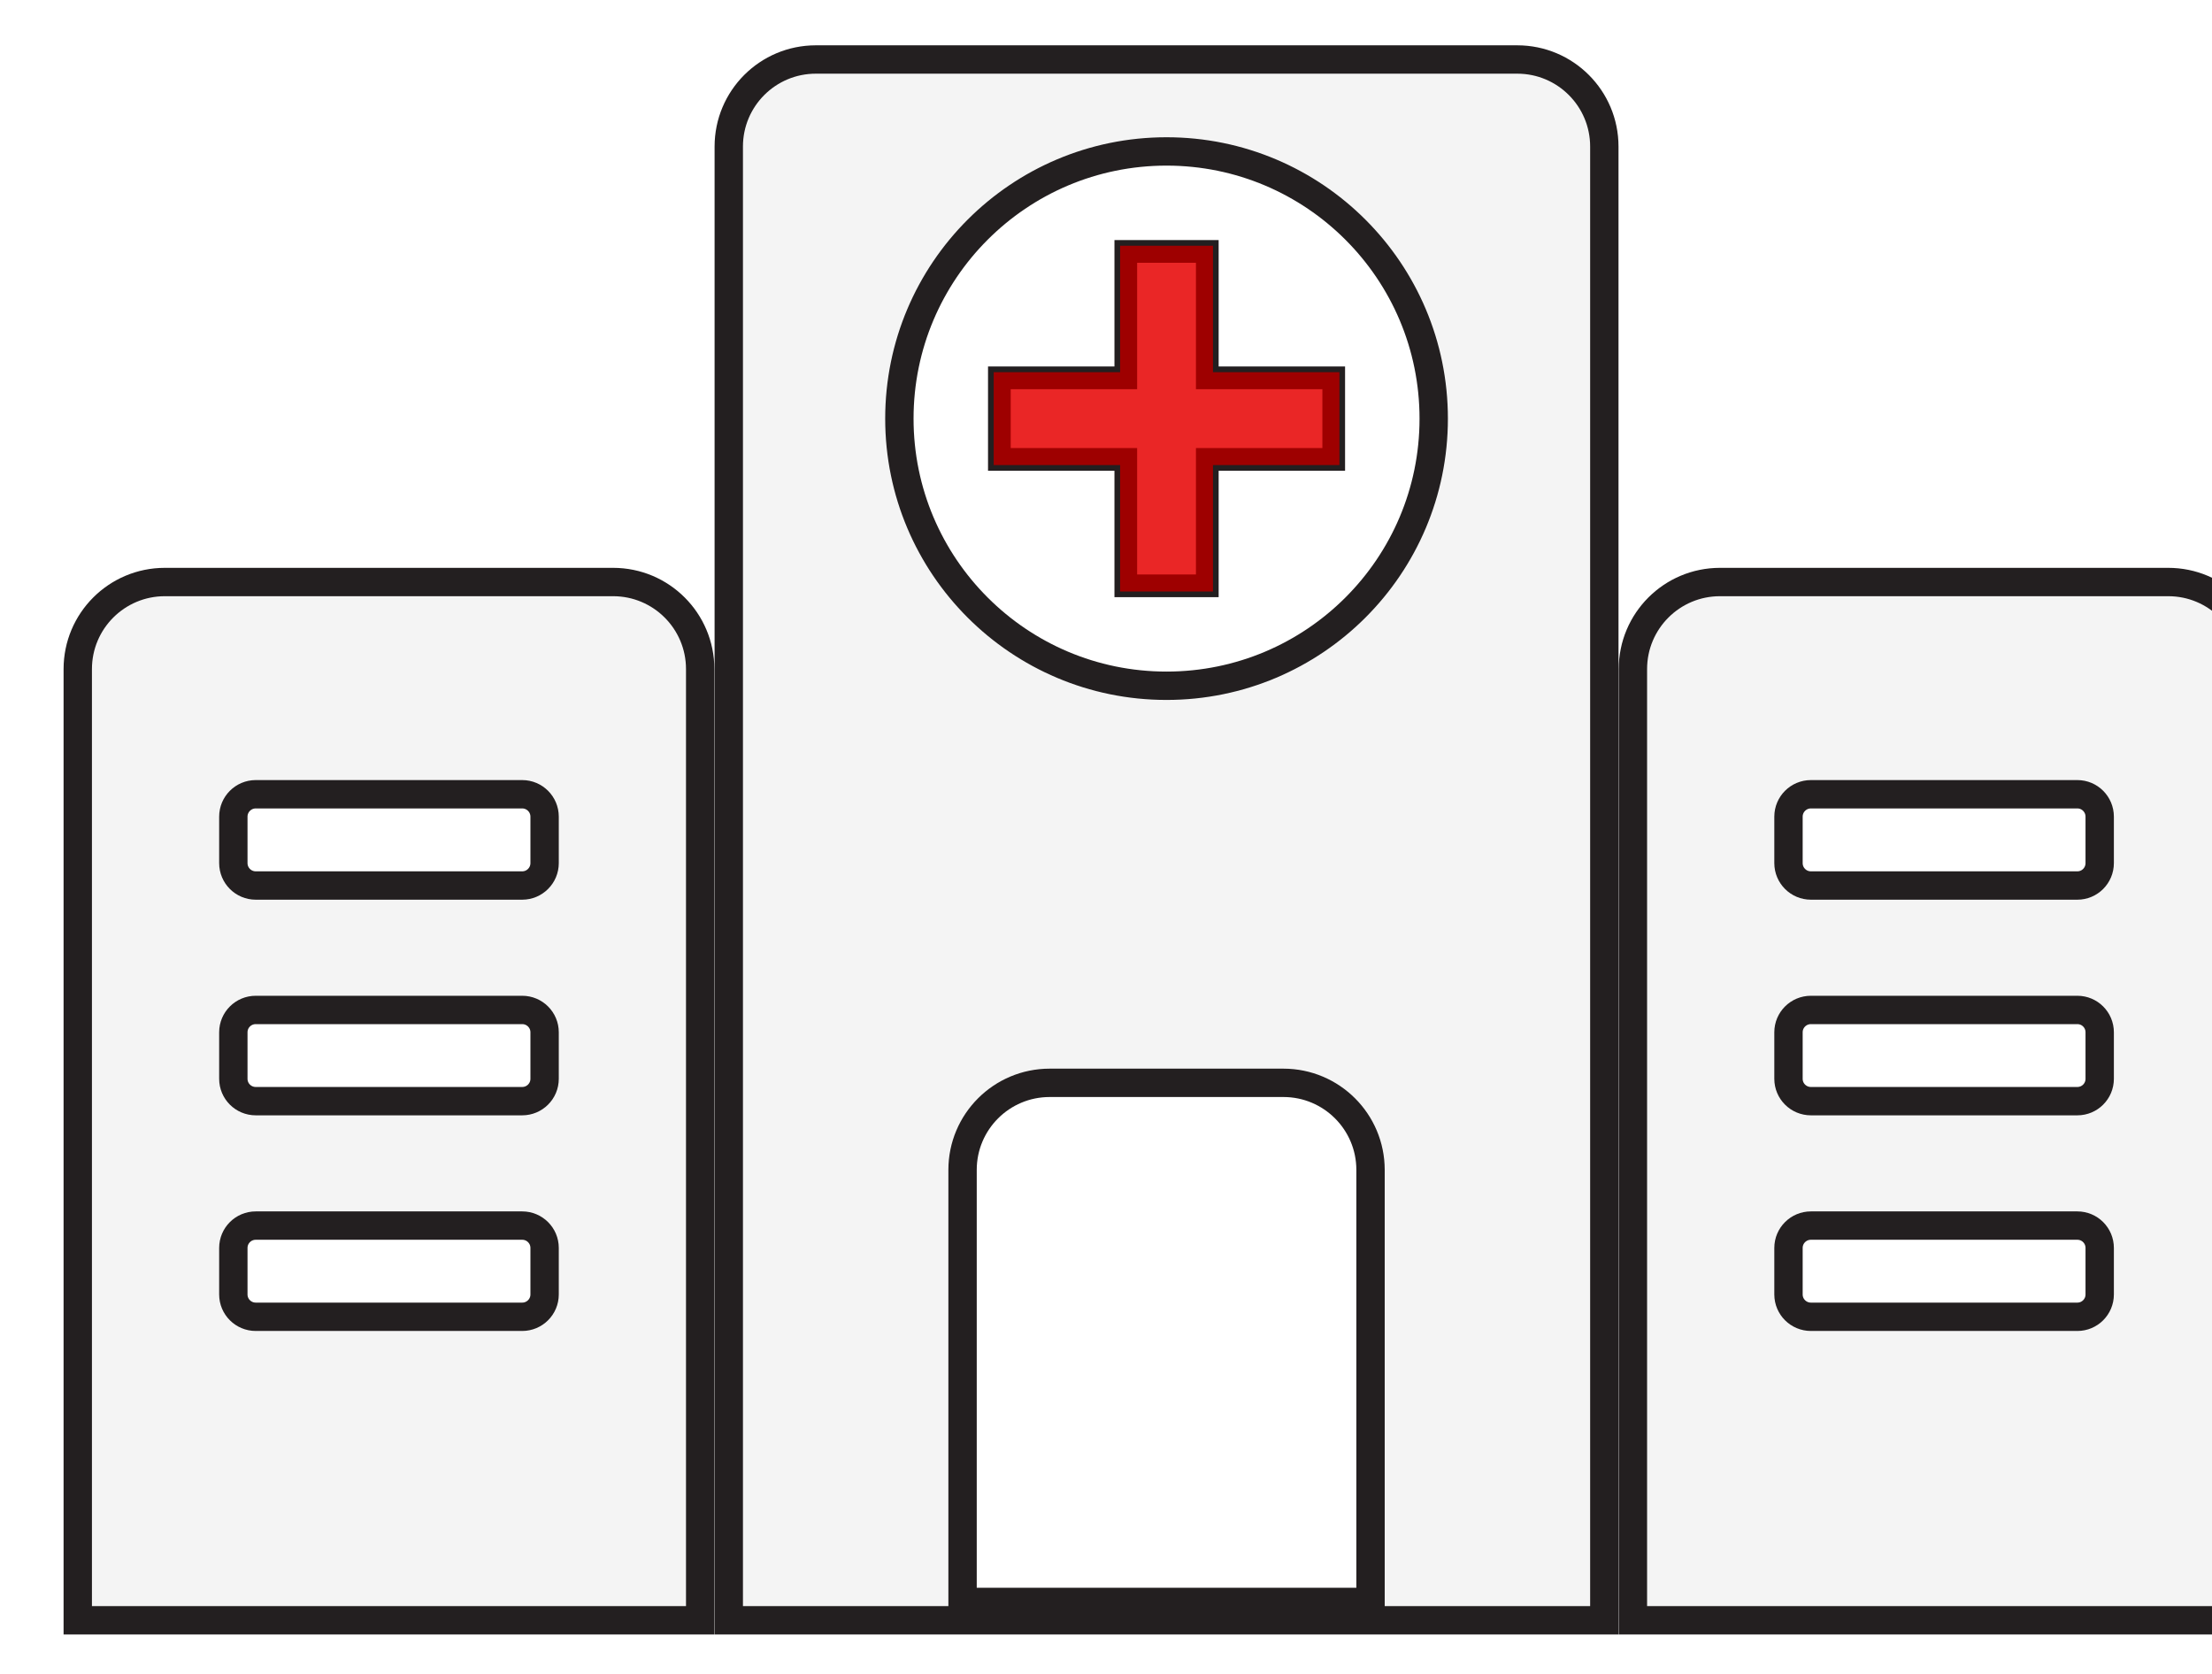
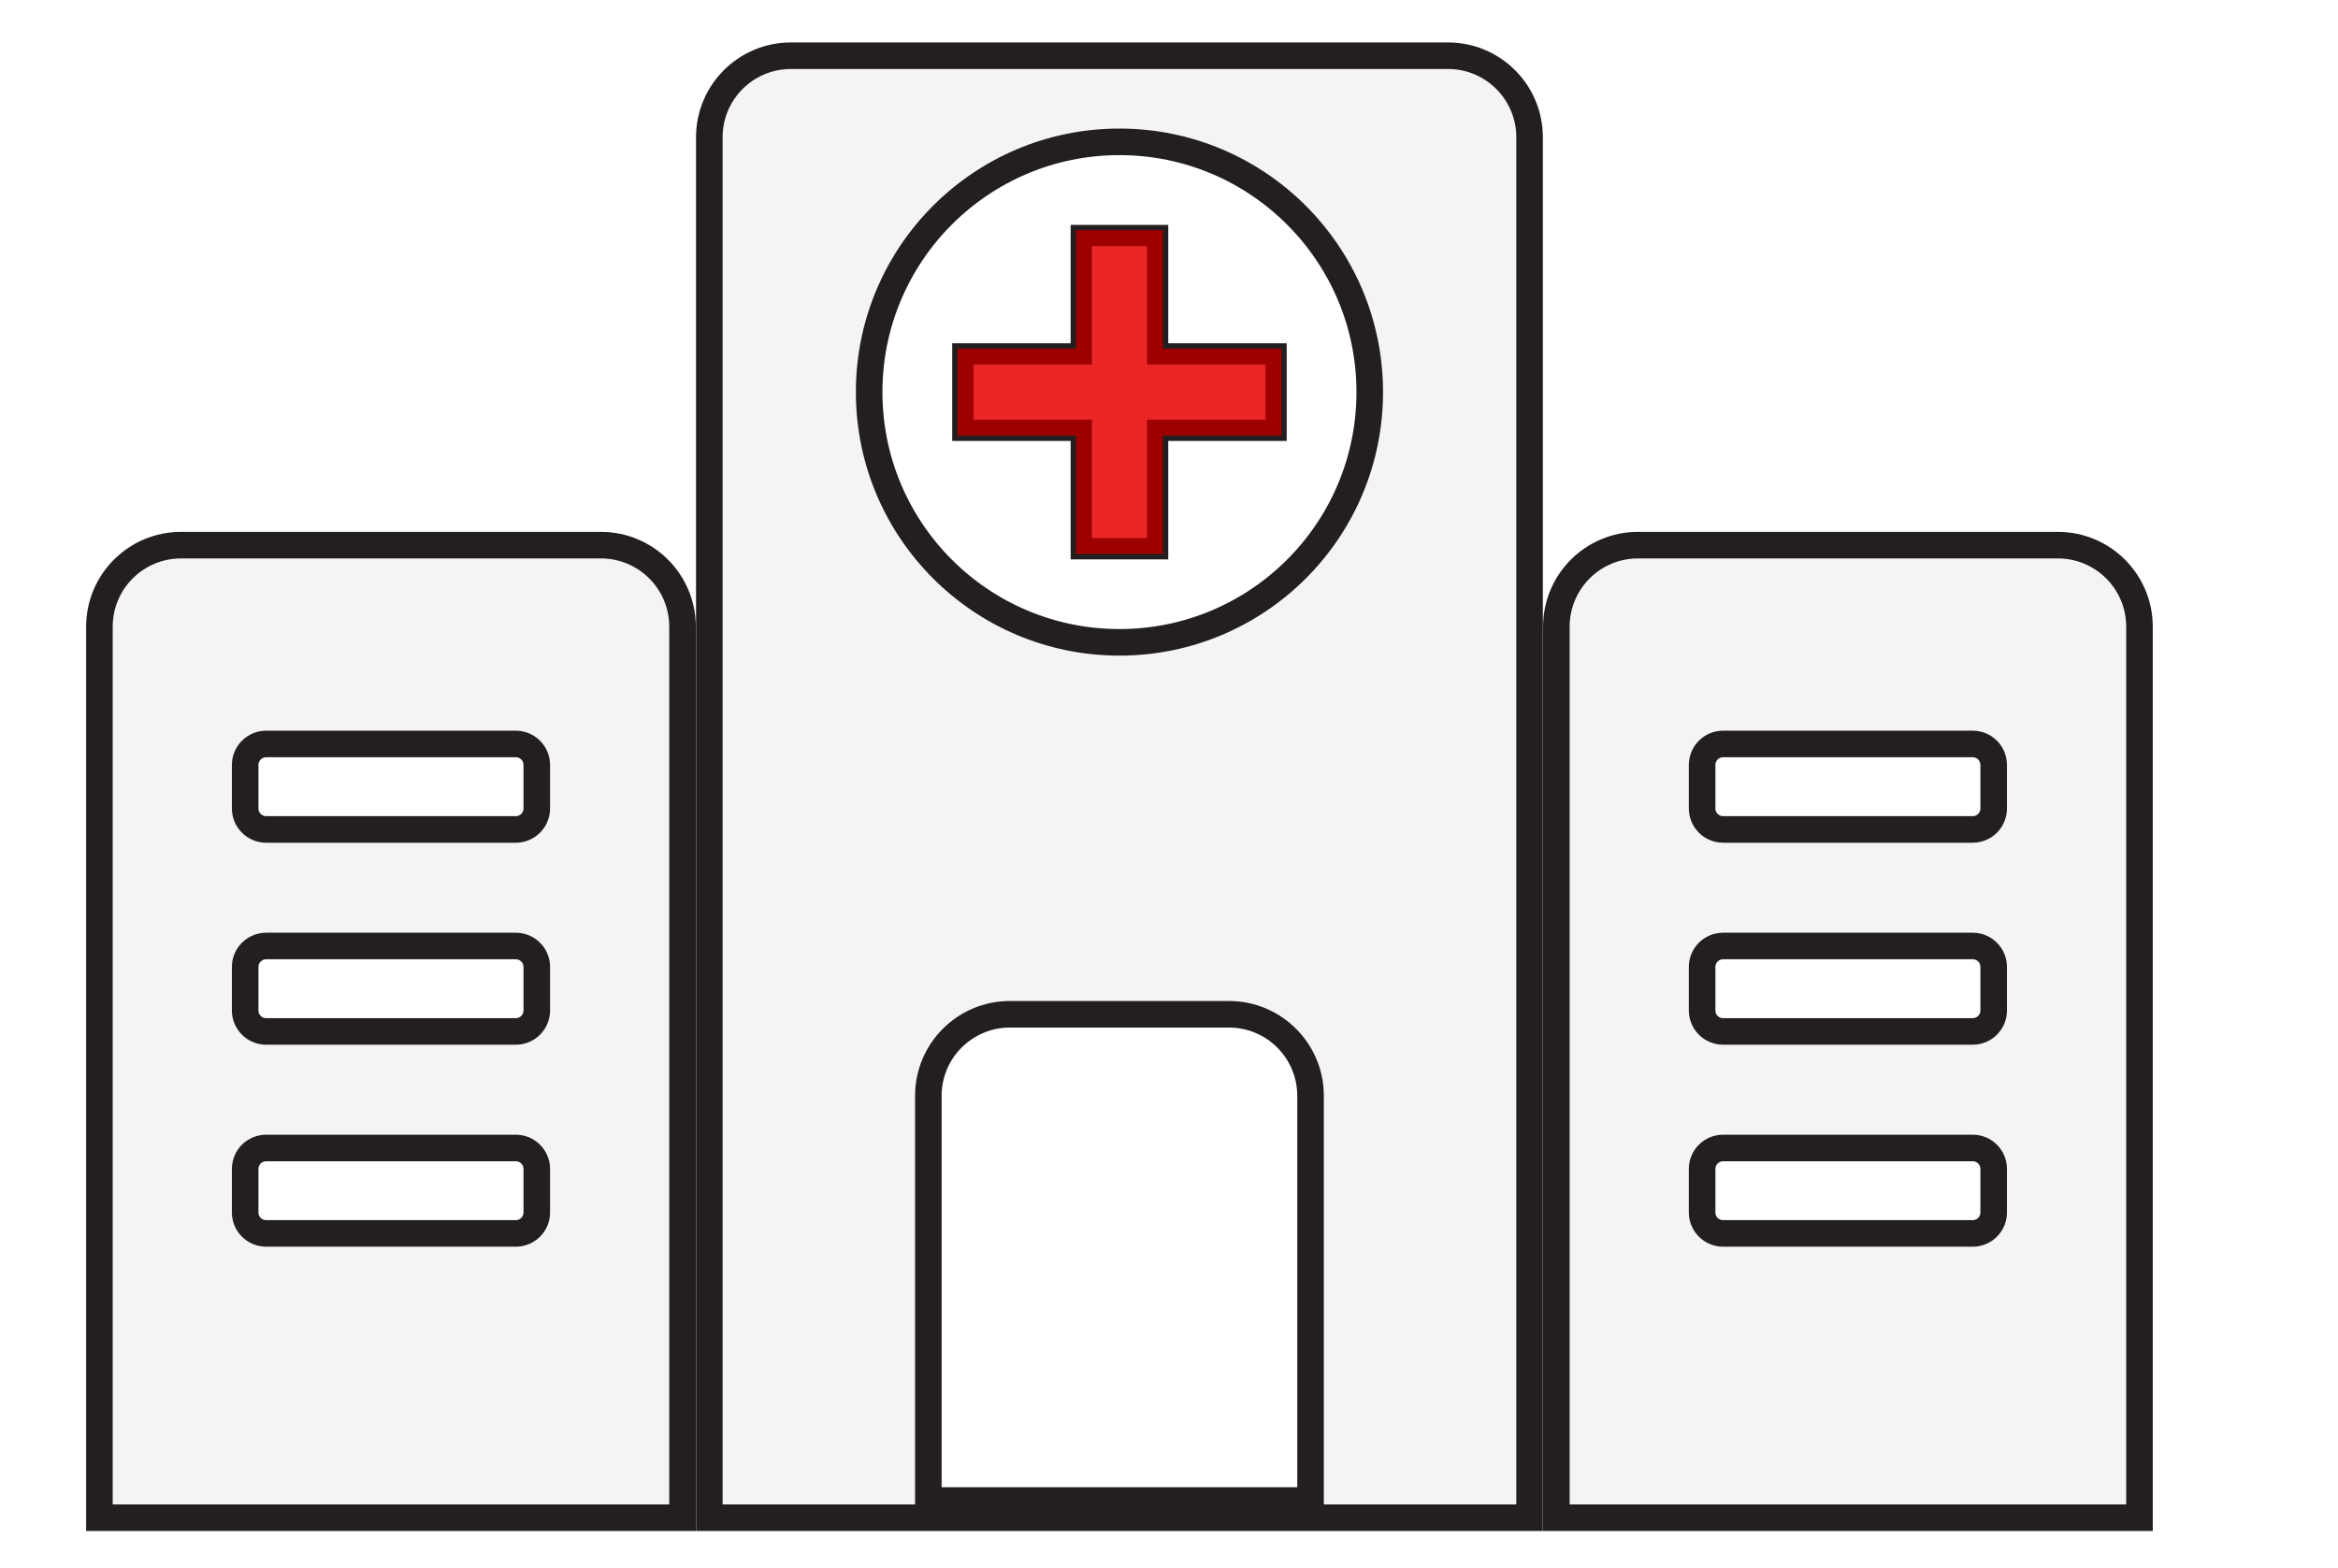
- <svg xmlns="http://www.w3.org/2000/svg" id="Layer_1" data-name="Layer 1" viewBox="105 355 390 295">
+ <svg xmlns="http://www.w3.org/2000/svg" id="Layer_1" data-name="Layer 1" viewBox="100 355 440 295">
  <defs>
    <style>
      .cls-1 {
        fill: #f4f4f4;
        stroke-width: 5px;
      }

      .cls-1, .cls-2, .cls-3 {
        stroke-miterlimit: 10;
      }

      .cls-1, .cls-3 {
        stroke: #231f20;
      }

      .cls-2 {
        fill: #ea2626;
        stroke: #9e0000;
        stroke-width: 3px;
      }

      .cls-3 {
        fill: #e8e8e8;
      }
    </style>
  </defs>
  <path class="cls-1" d="M317.36,422.12v-22.29h-13.37v22.29h-22.29v13.38h22.29v22.29h13.37v-22.29h22.29v-13.38h-22.29ZM317.36,422.12v-22.29h-13.37v22.29h-22.29v13.38h22.29v22.29h13.37v-22.29h22.29v-13.38h-22.29ZM317.36,422.12v-22.29h-13.37v22.29h-22.29v13.38h22.29v22.29h13.37v-22.29h22.29v-13.38h-22.29ZM317.36,422.12v-22.29h-13.37v22.29h-22.29v13.38h22.29v22.29h13.37v-22.29h22.29v-13.38h-22.29ZM372.51,365.49h-123.67c-8.48,0-15.35,6.87-15.35,15.35v259.84h154.37v-259.84c0-8.48-6.87-15.35-15.35-15.35ZM346.64,637.45h-71.93v-76.18c0-8.48,6.88-15.35,15.36-15.35h41.21c8.48,0,15.36,6.87,15.36,15.35v76.18ZM310.67,475.91c-26.01,0-47.1-21.09-47.1-47.1s21.09-47.11,47.1-47.11,47.11,21.09,47.11,47.11-21.09,47.1-47.11,47.1ZM317.36,399.83h-13.37v22.29h-22.29v13.38h22.29v22.29h13.37v-22.29h22.29v-13.38h-22.29v-22.29ZM317.36,422.12v-22.29h-13.37v22.29h-22.29v13.38h22.29v22.29h13.37v-22.29h22.29v-13.38h-22.29ZM317.36,422.12v-22.29h-13.37v22.29h-22.29v13.38h22.29v22.29h13.37v-22.29h22.29v-13.38h-22.29Z" />
  <path class="cls-1" d="M487.29,457.62h-79.04c-8.48,0-15.35,6.87-15.35,15.35v167.71h109.74v-167.71c0-8.48-6.87-15.35-15.35-15.35ZM475.2,583.23c0,2.18-1.76,3.94-3.94,3.94h-46.98c-2.18,0-3.95-1.76-3.95-3.94v-8.2c0-2.18,1.77-3.94,3.95-3.94h46.98c2.18,0,3.94,1.76,3.94,3.94v8.2ZM475.2,545.21c0,2.18-1.76,3.94-3.94,3.94h-46.98c-2.18,0-3.95-1.76-3.95-3.94v-8.2c0-2.18,1.77-3.94,3.95-3.94h46.98c2.18,0,3.94,1.76,3.94,3.94v8.2ZM475.2,507.18c0,2.18-1.76,3.95-3.94,3.95h-46.98c-2.18,0-3.95-1.77-3.95-3.95v-8.19c0-2.18,1.77-3.95,3.95-3.95h46.98c2.18,0,3.94,1.77,3.94,3.95v8.19Z" />
  <path class="cls-1" d="M213.1,457.62h-79.04c-8.48,0-15.35,6.87-15.35,15.35v167.71h109.74v-167.71c0-8.48-6.87-15.35-15.35-15.35ZM201.02,583.23c0,2.18-1.77,3.94-3.95,3.94h-46.98c-2.18,0-3.95-1.76-3.95-3.94v-8.2c0-2.18,1.77-3.94,3.95-3.94h46.98c2.18,0,3.95,1.76,3.95,3.94v8.2ZM201.02,545.21c0,2.18-1.77,3.94-3.95,3.94h-46.98c-2.18,0-3.95-1.76-3.95-3.94v-8.2c0-2.18,1.77-3.94,3.95-3.94h46.98c2.18,0,3.95,1.76,3.95,3.94v8.2ZM201.02,507.18c0,2.18-1.77,3.95-3.95,3.95h-46.98c-2.18,0-3.95-1.77-3.95-3.95v-8.19c0-2.18,1.77-3.95,3.95-3.95h46.98c2.18,0,3.95,1.77,3.95,3.95v8.19Z" />
  <polygon class="cls-3" points="339.65 422.12 339.65 435.5 317.36 435.5 317.36 457.79 303.99 457.79 303.99 435.5 281.7 435.5 281.7 422.12 303.99 422.12 303.99 399.83 317.36 399.83 317.36 422.12 339.65 422.12" />
  <polygon class="cls-2" points="339.65 422.12 339.65 435.5 317.36 435.5 317.36 457.79 303.99 457.79 303.99 435.5 281.7 435.5 281.7 422.12 303.99 422.12 303.99 399.83 317.36 399.83 317.36 422.12 339.65 422.12" />
</svg>
